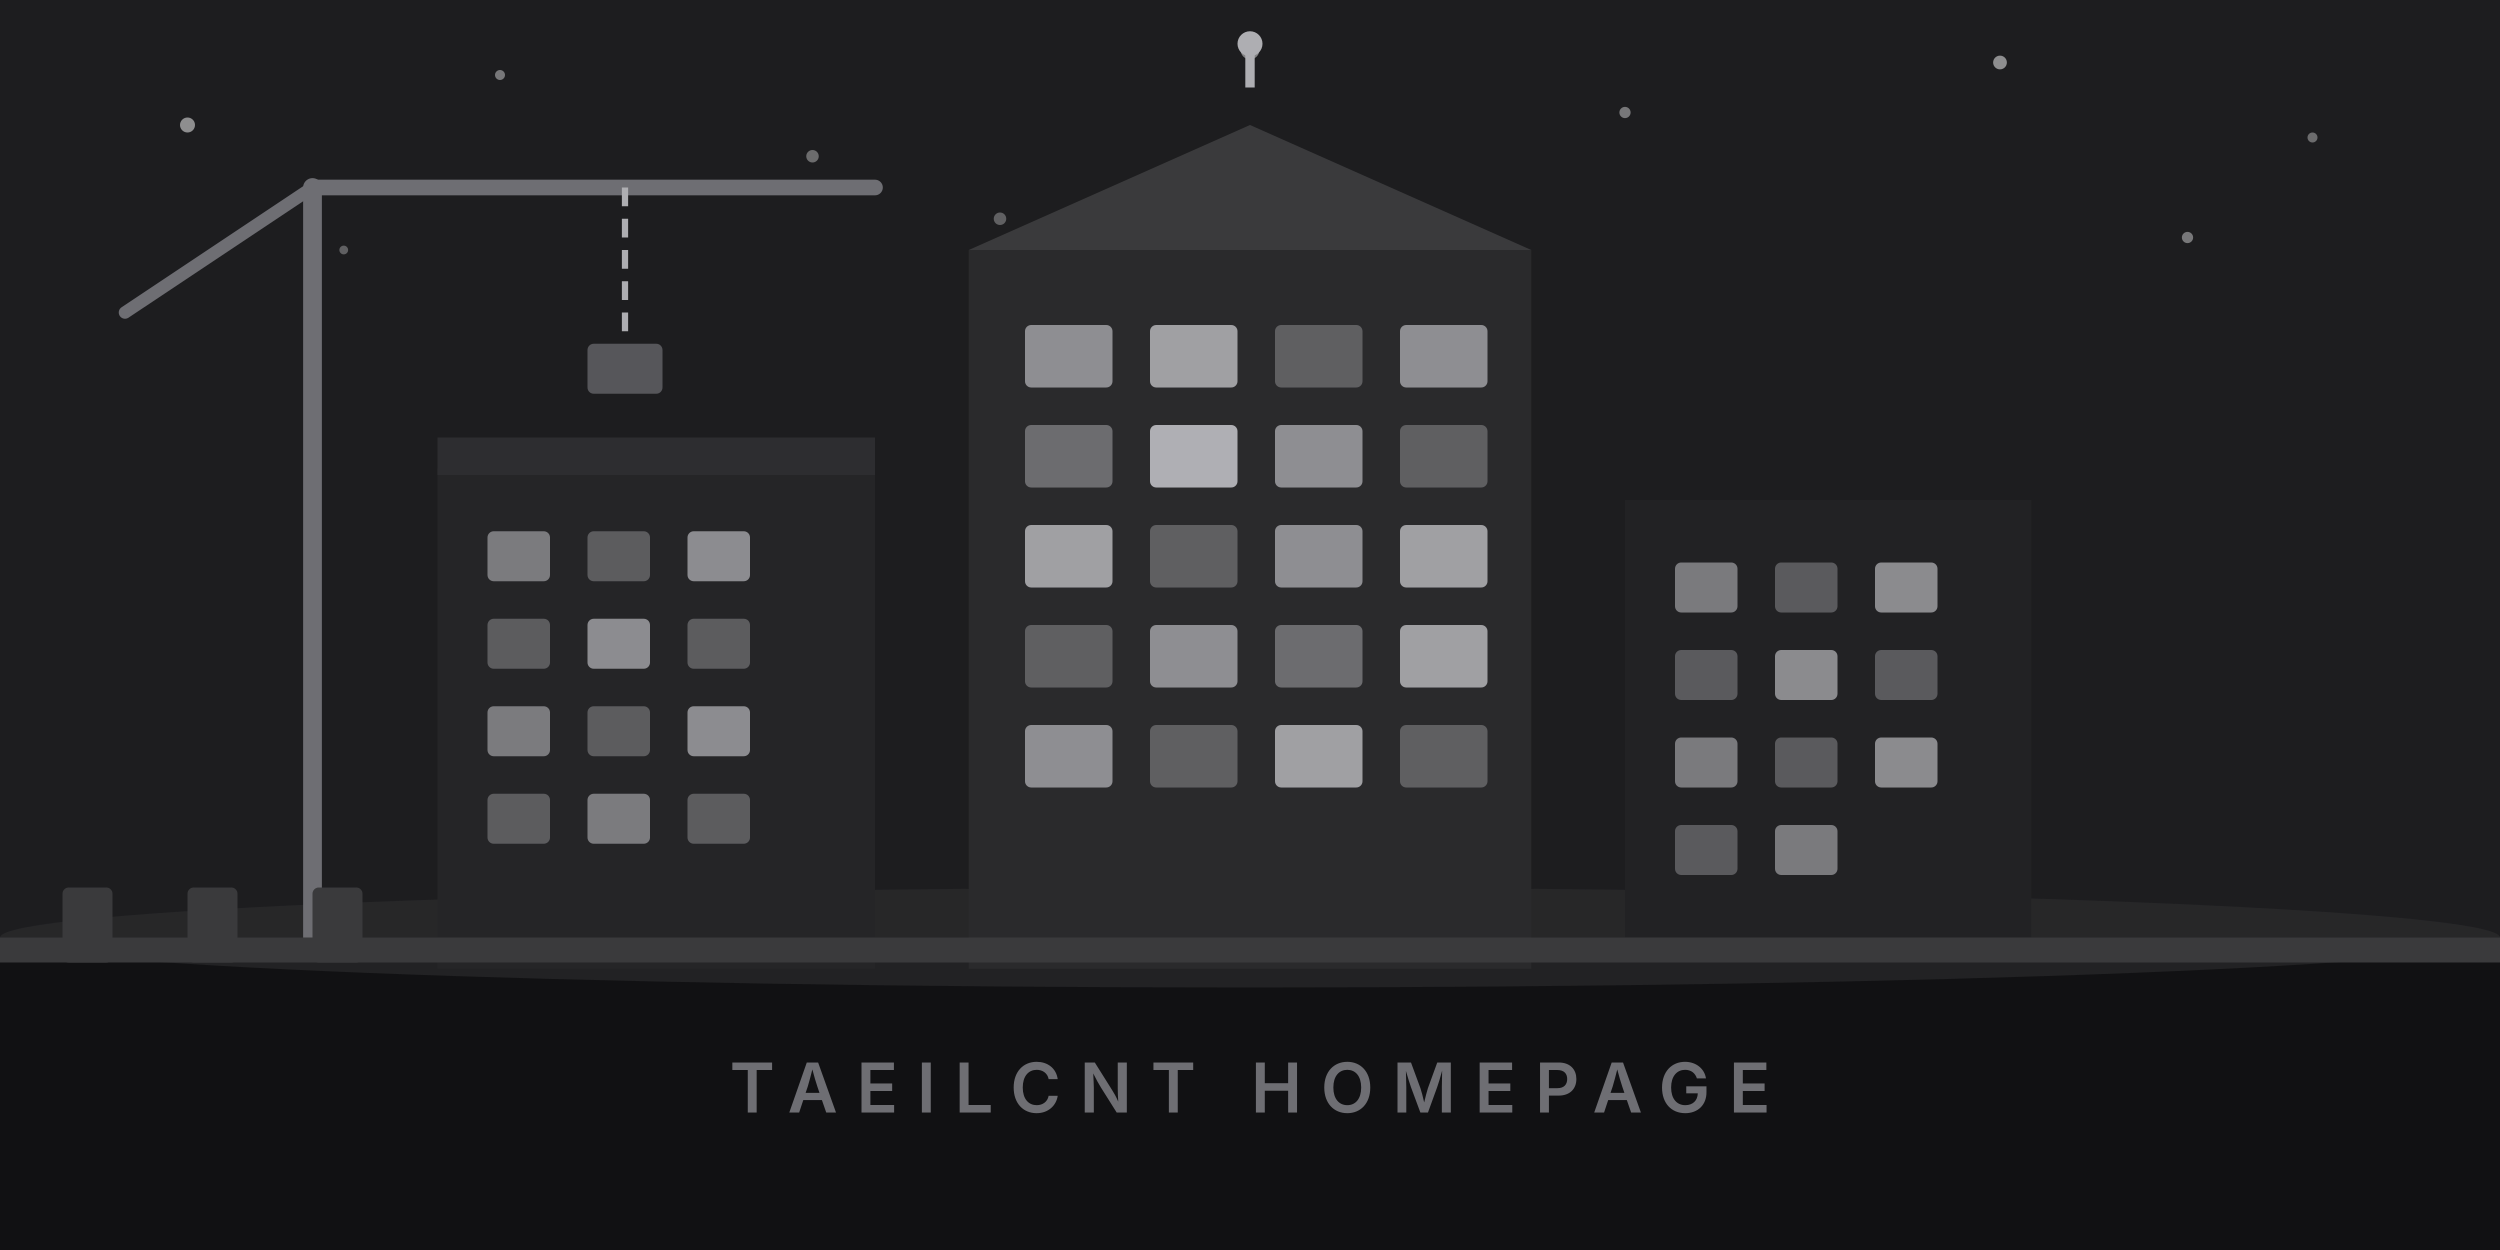
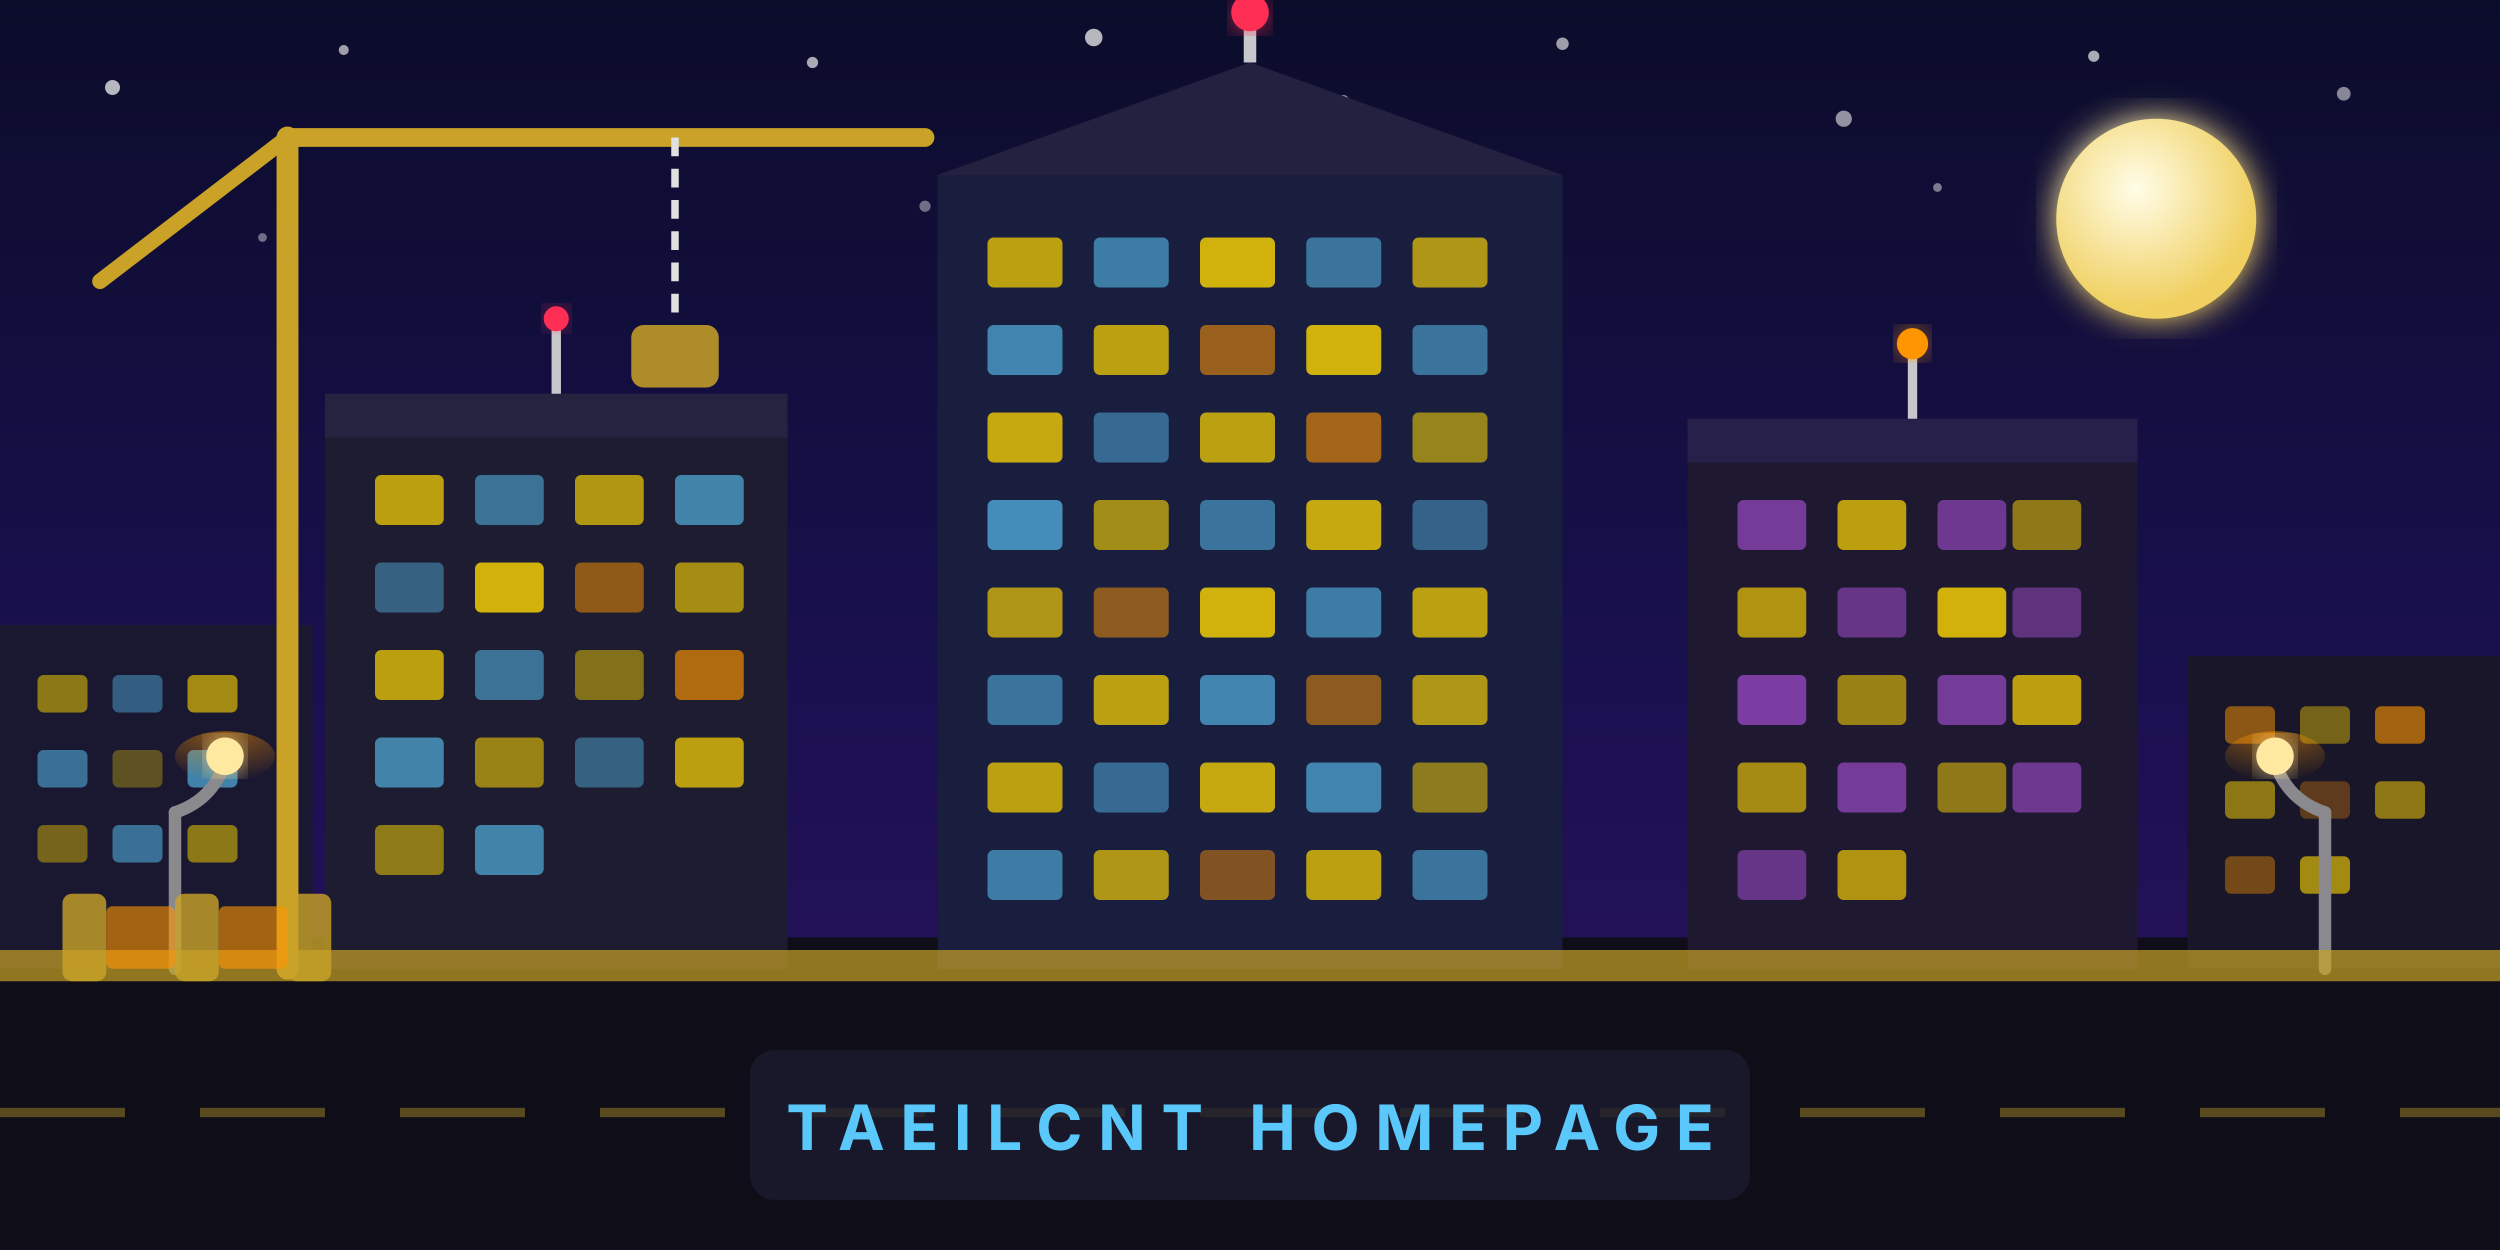
<svg xmlns="http://www.w3.org/2000/svg" viewBox="0 0 400 200">
-   <rect width="400" height="200" fill="#1d1d1f" />
-   <circle cx="30" cy="20" r="1.2" fill="white" opacity="0.5" />
-   <circle cx="80" cy="12" r="0.8" fill="white" opacity="0.4" />
-   <circle cx="130" cy="25" r="1" fill="white" opacity="0.35" />
-   <circle cx="200" cy="8" r="1.5" fill="white" opacity="0.45" />
-   <circle cx="260" cy="18" r="0.9" fill="white" opacity="0.4" />
-   <circle cx="320" cy="10" r="1.1" fill="white" opacity="0.5" />
-   <circle cx="370" cy="22" r="0.8" fill="white" opacity="0.35" />
-   <circle cx="55" cy="40" r="0.7" fill="white" opacity="0.3" />
-   <circle cx="160" cy="35" r="1" fill="white" opacity="0.3" />
-   <circle cx="350" cy="38" r="0.9" fill="white" opacity="0.4" />
-   <rect x="0" y="150" width="400" height="50" fill="#111113" />
-   <ellipse cx="200" cy="150" rx="200" ry="8" fill="#2d2d2f" opacity="0.6" />
-   <rect x="155" y="40" width="90" height="115" fill="#2a2a2c" />
-   <rect x="164" y="52" width="14" height="10" rx="1" fill="#d1d1d6" opacity="0.6" />
-   <rect x="184" y="52" width="14" height="10" rx="1" fill="#d1d1d6" opacity="0.7" />
-   <rect x="204" y="52" width="14" height="10" rx="1" fill="#aeaeb2" opacity="0.4" />
-   <rect x="224" y="52" width="14" height="10" rx="1" fill="#d1d1d6" opacity="0.6" />
-   <rect x="164" y="68" width="14" height="10" rx="1" fill="#aeaeb2" opacity="0.5" />
-   <rect x="184" y="68" width="14" height="10" rx="1" fill="#d1d1d6" opacity="0.8" />
-   <rect x="204" y="68" width="14" height="10" rx="1" fill="#d1d1d6" opacity="0.6" />
-   <rect x="224" y="68" width="14" height="10" rx="1" fill="#aeaeb2" opacity="0.4" />
-   <rect x="164" y="84" width="14" height="10" rx="1" fill="#d1d1d6" opacity="0.7" />
-   <rect x="184" y="84" width="14" height="10" rx="1" fill="#aeaeb2" opacity="0.4" />
-   <rect x="204" y="84" width="14" height="10" rx="1" fill="#d1d1d6" opacity="0.6" />
-   <rect x="224" y="84" width="14" height="10" rx="1" fill="#d1d1d6" opacity="0.7" />
-   <rect x="164" y="100" width="14" height="10" rx="1" fill="#aeaeb2" opacity="0.4" />
-   <rect x="184" y="100" width="14" height="10" rx="1" fill="#d1d1d6" opacity="0.6" />
-   <rect x="204" y="100" width="14" height="10" rx="1" fill="#aeaeb2" opacity="0.5" />
-   <rect x="224" y="100" width="14" height="10" rx="1" fill="#d1d1d6" opacity="0.7" />
-   <rect x="164" y="116" width="14" height="10" rx="1" fill="#d1d1d6" opacity="0.6" />
-   <rect x="184" y="116" width="14" height="10" rx="1" fill="#aeaeb2" opacity="0.4" />
-   <rect x="204" y="116" width="14" height="10" rx="1" fill="#d1d1d6" opacity="0.7" />
-   <rect x="224" y="116" width="14" height="10" rx="1" fill="#aeaeb2" opacity="0.4" />
-   <polygon points="200,20 155,40 245,40" fill="#3a3a3c" />
-   <line x1="200" y1="14" x2="200" y2="8" stroke="#aeaeb2" stroke-width="1.5" />
-   <circle cx="200" cy="7" r="2" fill="#aeaeb2" />
-   <rect x="70" y="75" width="70" height="80" fill="#252527" />
-   <rect x="78" y="85" width="10" height="8" rx="1" fill="#d1d1d6" opacity="0.5" />
-   <rect x="94" y="85" width="10" height="8" rx="1" fill="#aeaeb2" opacity="0.4" />
-   <rect x="110" y="85" width="10" height="8" rx="1" fill="#d1d1d6" opacity="0.6" />
-   <rect x="78" y="99" width="10" height="8" rx="1" fill="#aeaeb2" opacity="0.4" />
-   <rect x="94" y="99" width="10" height="8" rx="1" fill="#d1d1d6" opacity="0.6" />
-   <rect x="110" y="99" width="10" height="8" rx="1" fill="#aeaeb2" opacity="0.4" />
-   <rect x="78" y="113" width="10" height="8" rx="1" fill="#d1d1d6" opacity="0.5" />
-   <rect x="94" y="113" width="10" height="8" rx="1" fill="#aeaeb2" opacity="0.4" />
-   <rect x="110" y="113" width="10" height="8" rx="1" fill="#d1d1d6" opacity="0.6" />
-   <rect x="78" y="127" width="10" height="8" rx="1" fill="#aeaeb2" opacity="0.4" />
-   <rect x="94" y="127" width="10" height="8" rx="1" fill="#d1d1d6" opacity="0.5" />
-   <rect x="110" y="127" width="10" height="8" rx="1" fill="#aeaeb2" opacity="0.4" />
-   <rect x="70" y="70" width="70" height="6" fill="#2d2d30" />
-   <rect x="260" y="80" width="65" height="75" fill="#222224" />
-   <rect x="268" y="90" width="10" height="8" rx="1" fill="#d1d1d6" opacity="0.5" />
-   <rect x="284" y="90" width="10" height="8" rx="1" fill="#aeaeb2" opacity="0.4" />
-   <rect x="300" y="90" width="10" height="8" rx="1" fill="#d1d1d6" opacity="0.6" />
-   <rect x="268" y="104" width="10" height="8" rx="1" fill="#aeaeb2" opacity="0.4" />
-   <rect x="284" y="104" width="10" height="8" rx="1" fill="#d1d1d6" opacity="0.6" />
-   <rect x="300" y="104" width="10" height="8" rx="1" fill="#aeaeb2" opacity="0.4" />
-   <rect x="268" y="118" width="10" height="8" rx="1" fill="#d1d1d6" opacity="0.5" />
-   <rect x="284" y="118" width="10" height="8" rx="1" fill="#aeaeb2" opacity="0.4" />
-   <rect x="300" y="118" width="10" height="8" rx="1" fill="#d1d1d6" opacity="0.6" />
-   <rect x="268" y="132" width="10" height="8" rx="1" fill="#aeaeb2" opacity="0.4" />
-   <rect x="284" y="132" width="10" height="8" rx="1" fill="#d1d1d6" opacity="0.5" />
-   <line x1="50" y1="150" x2="50" y2="30" stroke="#6e6e73" stroke-width="3" stroke-linecap="round" />
-   <line x1="50" y1="30" x2="140" y2="30" stroke="#6e6e73" stroke-width="2.5" stroke-linecap="round" />
-   <line x1="50" y1="30" x2="20" y2="50" stroke="#6e6e73" stroke-width="2" stroke-linecap="round" />
-   <line x1="100" y1="30" x2="100" y2="55" stroke="#aeaeb2" stroke-width="1" stroke-dasharray="3,2" />
-   <rect x="94" y="55" width="12" height="8" rx="1" fill="#6e6e73" opacity="0.7" />
-   <rect x="0" y="150" width="400" height="4" fill="#3a3a3c" />
-   <rect x="10" y="142" width="8" height="12" rx="1" fill="#3a3a3c" />
-   <rect x="30" y="142" width="8" height="12" rx="1" fill="#3a3a3c" />
-   <rect x="50" y="142" width="8" height="12" rx="1" fill="#3a3a3c" />
-   <text x="200" y="178" font-family="-apple-system, sans-serif" font-size="11" font-weight="600" fill="#6e6e73" text-anchor="middle" letter-spacing="3">TAEILCNT HOMEPAGE</text>
+   <defs>
+     <linearGradient id="skyGrad" x1="0%" y1="0%" x2="0%" y2="100%">
+       <stop offset="0%" stop-color="#0b0c2a" />
+       <stop offset="55%" stop-color="#1a1050" />
+       <stop offset="100%" stop-color="#2d1260" />
+     </linearGradient>
+     <radialGradient id="moonGrad" cx="40%" cy="35%" r="60%">
+       <stop offset="0%" stop-color="#fffde8" />
+       <stop offset="100%" stop-color="#f0d060" />
+     </radialGradient>
+     <radialGradient id="moonHalo" cx="50%" cy="50%" r="50%">
+       <stop offset="0%" stop-color="#f0d060" stop-opacity="0.2" />
+       <stop offset="100%" stop-color="#f0d060" stop-opacity="0" />
+     </radialGradient>
+     <radialGradient id="lampGlow" cx="50%" cy="0%" r="100%">
+       <stop offset="0%" stop-color="#FF9500" stop-opacity="0.5" />
+       <stop offset="100%" stop-color="#FF9500" stop-opacity="0" />
+     </radialGradient>
+     <filter id="glow">
+       <feGaussianBlur stdDeviation="2.5" result="b" />
+       <feMerge>
+         <feMergeNode in="b" />
+         <feMergeNode in="SourceGraphic" />
+       </feMerge>
+     </filter>
+   </defs>
+   <rect width="400" height="200" fill="url(#skyGrad)" />
+   <circle cx="18" cy="14" r="1.2" fill="white" opacity="0.7" />
+   <circle cx="55" cy="8" r="0.8" fill="white" opacity="0.6" />
+   <circle cx="90" cy="22" r="1.1" fill="white" opacity="0.5" />
+   <circle cx="130" cy="10" r="0.9" fill="white" opacity="0.65" />
+   <circle cx="175" cy="6" r="1.4" fill="white" opacity="0.7" />
+   <circle cx="215" cy="16" r="0.8" fill="white" opacity="0.5" />
+   <circle cx="250" cy="7" r="1.0" fill="white" opacity="0.6" />
+   <circle cx="295" cy="19" r="1.3" fill="white" opacity="0.55" />
+   <circle cx="335" cy="9" r="0.9" fill="white" opacity="0.65" />
+   <circle cx="375" cy="15" r="1.1" fill="white" opacity="0.5" />
+   <circle cx="42" cy="38" r="0.7" fill="white" opacity="0.4" />
+   <circle cx="148" cy="33" r="0.9" fill="white" opacity="0.4" />
+   <circle cx="310" cy="30" r="0.7" fill="white" opacity="0.45" />
+   <circle cx="345" cy="35" r="22" fill="url(#moonHalo)" />
+   <circle cx="345" cy="35" r="16" fill="url(#moonGrad)" filter="url(#glow)" />
+   <rect x="0" y="150" width="400" height="50" fill="#0e0d18" />
+   <line x1="0" y1="178" x2="400" y2="178" stroke="#c9a227" stroke-width="1.5" stroke-dasharray="20,12" opacity="0.4" />
+   <rect x="0" y="100" width="50" height="55" fill="#1a1830" />
+   <rect x="6" y="108" width="8" height="6" rx="1" fill="#FFD700" opacity="0.5" />
+   <rect x="18" y="108" width="8" height="6" rx="1" fill="#5AC8FA" opacity="0.4" />
+   <rect x="30" y="108" width="8" height="6" rx="1" fill="#FFD700" opacity="0.6" />
+   <rect x="6" y="120" width="8" height="6" rx="1" fill="#5AC8FA" opacity="0.5" />
+   <rect x="18" y="120" width="8" height="6" rx="1" fill="#FFD700" opacity="0.3" />
+   <rect x="30" y="120" width="8" height="6" rx="1" fill="#5AC8FA" opacity="0.6" />
+   <rect x="6" y="132" width="8" height="6" rx="1" fill="#FFD700" opacity="0.4" />
+   <rect x="18" y="132" width="8" height="6" rx="1" fill="#5AC8FA" opacity="0.5" />
+   <rect x="30" y="132" width="8" height="6" rx="1" fill="#FFD700" opacity="0.5" />
+   <rect x="350" y="105" width="50" height="50" fill="#181628" />
+   <rect x="356" y="113" width="8" height="6" rx="1" fill="#FF9500" opacity="0.5" />
+   <rect x="368" y="113" width="8" height="6" rx="1" fill="#FFD700" opacity="0.4" />
+   <rect x="380" y="113" width="8" height="6" rx="1" fill="#FF9500" opacity="0.6" />
+   <rect x="356" y="125" width="8" height="6" rx="1" fill="#FFD700" opacity="0.5" />
+   <rect x="368" y="125" width="8" height="6" rx="1" fill="#FF9500" opacity="0.3" />
+   <rect x="380" y="125" width="8" height="6" rx="1" fill="#FFD700" opacity="0.5" />
+   <rect x="356" y="137" width="8" height="6" rx="1" fill="#FF9500" opacity="0.4" />
+   <rect x="368" y="137" width="8" height="6" rx="1" fill="#FFD700" opacity="0.6" />
+   <rect x="52" y="68" width="74" height="87" fill="#1e1c30" />
+   <rect x="52" y="63" width="74" height="7" fill="#252340" />
+   <rect x="60" y="76" width="11" height="8" rx="1" fill="#FFD700" opacity="0.7" />
+   <rect x="76" y="76" width="11" height="8" rx="1" fill="#5AC8FA" opacity="0.5" />
+   <rect x="92" y="76" width="11" height="8" rx="1" fill="#FFD700" opacity="0.65" />
+   <rect x="108" y="76" width="11" height="8" rx="1" fill="#5AC8FA" opacity="0.6" />
+   <rect x="60" y="90" width="11" height="8" rx="1" fill="#5AC8FA" opacity="0.4" />
+   <rect x="76" y="90" width="11" height="8" rx="1" fill="#FFD700" opacity="0.8" />
+   <rect x="92" y="90" width="11" height="8" rx="1" fill="#FF9500" opacity="0.5" />
+   <rect x="108" y="90" width="11" height="8" rx="1" fill="#FFD700" opacity="0.6" />
+   <rect x="60" y="104" width="11" height="8" rx="1" fill="#FFD700" opacity="0.7" />
+   <rect x="76" y="104" width="11" height="8" rx="1" fill="#5AC8FA" opacity="0.5" />
+   <rect x="92" y="104" width="11" height="8" rx="1" fill="#FFD700" opacity="0.45" />
+   <rect x="108" y="104" width="11" height="8" rx="1" fill="#FF9500" opacity="0.65" />
+   <rect x="60" y="118" width="11" height="8" rx="1" fill="#5AC8FA" opacity="0.6" />
+   <rect x="76" y="118" width="11" height="8" rx="1" fill="#FFD700" opacity="0.55" />
+   <rect x="92" y="118" width="11" height="8" rx="1" fill="#5AC8FA" opacity="0.4" />
+   <rect x="108" y="118" width="11" height="8" rx="1" fill="#FFD700" opacity="0.7" />
+   <rect x="60" y="132" width="11" height="8" rx="1" fill="#FFD700" opacity="0.5" />
+   <rect x="76" y="132" width="11" height="8" rx="1" fill="#5AC8FA" opacity="0.6" />
+   <line x1="89" y1="63" x2="89" y2="52" stroke="#c8c8cc" stroke-width="1.5" />
+   <circle cx="89" cy="51" r="2" fill="#FF2D55" filter="url(#glow)" />
+   <rect x="150" y="28" width="100" height="127" fill="#1c1a35" />
+   <rect x="150" y="28" width="100" height="127" fill="#0050a0" opacity="0.08" />
+   <rect x="158" y="38" width="12" height="8" rx="1" fill="#FFD700" opacity="0.7" />
+   <rect x="175" y="38" width="12" height="8" rx="1" fill="#5AC8FA" opacity="0.55" />
+   <rect x="192" y="38" width="12" height="8" rx="1" fill="#FFD700" opacity="0.8" />
+   <rect x="209" y="38" width="12" height="8" rx="1" fill="#5AC8FA" opacity="0.5" />
+   <rect x="226" y="38" width="12" height="8" rx="1" fill="#FFD700" opacity="0.65" />
+   <rect x="158" y="52" width="12" height="8" rx="1" fill="#5AC8FA" opacity="0.6" />
+   <rect x="175" y="52" width="12" height="8" rx="1" fill="#FFD700" opacity="0.7" />
+   <rect x="192" y="52" width="12" height="8" rx="1" fill="#FF9500" opacity="0.55" />
+   <rect x="209" y="52" width="12" height="8" rx="1" fill="#FFD700" opacity="0.8" />
+   <rect x="226" y="52" width="12" height="8" rx="1" fill="#5AC8FA" opacity="0.5" />
+   <rect x="158" y="66" width="12" height="8" rx="1" fill="#FFD700" opacity="0.75" />
+   <rect x="175" y="66" width="12" height="8" rx="1" fill="#5AC8FA" opacity="0.45" />
+   <rect x="192" y="66" width="12" height="8" rx="1" fill="#FFD700" opacity="0.7" />
+   <rect x="209" y="66" width="12" height="8" rx="1" fill="#FF9500" opacity="0.6" />
+   <rect x="226" y="66" width="12" height="8" rx="1" fill="#FFD700" opacity="0.55" />
+   <rect x="158" y="80" width="12" height="8" rx="1" fill="#5AC8FA" opacity="0.65" />
+   <rect x="175" y="80" width="12" height="8" rx="1" fill="#FFD700" opacity="0.6" />
+   <rect x="192" y="80" width="12" height="8" rx="1" fill="#5AC8FA" opacity="0.5" />
+   <rect x="209" y="80" width="12" height="8" rx="1" fill="#FFD700" opacity="0.75" />
+   <rect x="226" y="80" width="12" height="8" rx="1" fill="#5AC8FA" opacity="0.4" />
+   <rect x="158" y="94" width="12" height="8" rx="1" fill="#FFD700" opacity="0.65" />
+   <rect x="175" y="94" width="12" height="8" rx="1" fill="#FF9500" opacity="0.5" />
+   <rect x="192" y="94" width="12" height="8" rx="1" fill="#FFD700" opacity="0.8" />
+   <rect x="209" y="94" width="12" height="8" rx="1" fill="#5AC8FA" opacity="0.55" />
+   <rect x="226" y="94" width="12" height="8" rx="1" fill="#FFD700" opacity="0.7" />
+   <rect x="158" y="108" width="12" height="8" rx="1" fill="#5AC8FA" opacity="0.5" />
+   <rect x="175" y="108" width="12" height="8" rx="1" fill="#FFD700" opacity="0.7" />
+   <rect x="192" y="108" width="12" height="8" rx="1" fill="#5AC8FA" opacity="0.6" />
+   <rect x="209" y="108" width="12" height="8" rx="1" fill="#FF9500" opacity="0.5" />
+   <rect x="226" y="108" width="12" height="8" rx="1" fill="#FFD700" opacity="0.65" />
+   <rect x="158" y="122" width="12" height="8" rx="1" fill="#FFD700" opacity="0.7" />
+   <rect x="175" y="122" width="12" height="8" rx="1" fill="#5AC8FA" opacity="0.45" />
+   <rect x="192" y="122" width="12" height="8" rx="1" fill="#FFD700" opacity="0.75" />
+   <rect x="209" y="122" width="12" height="8" rx="1" fill="#5AC8FA" opacity="0.6" />
+   <rect x="226" y="122" width="12" height="8" rx="1" fill="#FFD700" opacity="0.5" />
+   <rect x="158" y="136" width="12" height="8" rx="1" fill="#5AC8FA" opacity="0.55" />
+   <rect x="175" y="136" width="12" height="8" rx="1" fill="#FFD700" opacity="0.65" />
+   <rect x="192" y="136" width="12" height="8" rx="1" fill="#FF9500" opacity="0.45" />
+   <rect x="209" y="136" width="12" height="8" rx="1" fill="#FFD700" opacity="0.7" />
+   <rect x="226" y="136" width="12" height="8" rx="1" fill="#5AC8FA" opacity="0.5" />
+   <polygon points="200,10 150,28 250,28" fill="#242040" />
+   <line x1="200" y1="10" x2="200" y2="2" stroke="#c8c8cc" stroke-width="2" />
+   <circle cx="200" cy="2" r="3" fill="#FF2D55" filter="url(#glow)" />
+   <rect x="270" y="72" width="72" height="83" fill="#1e1830" />
+   <rect x="270" y="67" width="72" height="7" fill="#26204a" />
+   <rect x="278" y="80" width="11" height="8" rx="1" fill="#AF52DE" opacity="0.6" />
+   <rect x="294" y="80" width="11" height="8" rx="1" fill="#FFD700" opacity="0.7" />
+   <rect x="310" y="80" width="11" height="8" rx="1" fill="#AF52DE" opacity="0.55" />
+   <rect x="322" y="80" width="11" height="8" rx="1" fill="#FFD700" opacity="0.5" />
+   <rect x="278" y="94" width="11" height="8" rx="1" fill="#FFD700" opacity="0.65" />
+   <rect x="294" y="94" width="11" height="8" rx="1" fill="#AF52DE" opacity="0.5" />
+   <rect x="310" y="94" width="11" height="8" rx="1" fill="#FFD700" opacity="0.8" />
+   <rect x="322" y="94" width="11" height="8" rx="1" fill="#AF52DE" opacity="0.45" />
+   <rect x="278" y="108" width="11" height="8" rx="1" fill="#AF52DE" opacity="0.65" />
+   <rect x="294" y="108" width="11" height="8" rx="1" fill="#FFD700" opacity="0.55" />
+   <rect x="310" y="108" width="11" height="8" rx="1" fill="#AF52DE" opacity="0.6" />
+   <rect x="322" y="108" width="11" height="8" rx="1" fill="#FFD700" opacity="0.7" />
+   <rect x="278" y="122" width="11" height="8" rx="1" fill="#FFD700" opacity="0.6" />
+   <rect x="294" y="122" width="11" height="8" rx="1" fill="#AF52DE" opacity="0.6" />
+   <rect x="310" y="122" width="11" height="8" rx="1" fill="#FFD700" opacity="0.5" />
+   <rect x="322" y="122" width="11" height="8" rx="1" fill="#AF52DE" opacity="0.55" />
+   <rect x="278" y="136" width="11" height="8" rx="1" fill="#AF52DE" opacity="0.5" />
+   <rect x="294" y="136" width="11" height="8" rx="1" fill="#FFD700" opacity="0.65" />
+   <line x1="306" y1="67" x2="306" y2="56" stroke="#c8c8cc" stroke-width="1.5" />
+   <circle cx="306" cy="55" r="2.5" fill="#FF9500" filter="url(#glow)" />
+   <line x1="46" y1="155" x2="46" y2="22" stroke="#c9a227" stroke-width="3.5" stroke-linecap="round" />
+   <line x1="46" y1="22" x2="148" y2="22" stroke="#c9a227" stroke-width="3" stroke-linecap="round" />
+   <line x1="46" y1="22" x2="16" y2="45" stroke="#c9a227" stroke-width="2.5" stroke-linecap="round" />
+   <line x1="108" y1="22" x2="108" y2="52" stroke="#e0e0e0" stroke-width="1.2" stroke-dasharray="3,2" />
+   <rect x="101" y="52" width="14" height="10" rx="2" fill="#c9a227" opacity="0.85" />
+   <line x1="28" y1="155" x2="28" y2="130" stroke="#8a8a8e" stroke-width="2" stroke-linecap="round" />
+   <path d="M28 130 Q34 128 36 122" fill="none" stroke="#8a8a8e" stroke-width="2" stroke-linecap="round" />
+   <ellipse cx="36" cy="121" rx="8" ry="4" fill="url(#lampGlow)" />
+   <circle cx="36" cy="121" r="3" fill="#ffe8a0" filter="url(#glow)" />
+   <line x1="372" y1="155" x2="372" y2="130" stroke="#8a8a8e" stroke-width="2" stroke-linecap="round" />
+   <path d="M372 130 Q366 128 364 122" fill="none" stroke="#8a8a8e" stroke-width="2" stroke-linecap="round" />
+   <ellipse cx="364" cy="121" rx="8" ry="4" fill="url(#lampGlow)" />
+   <circle cx="364" cy="121" r="3" fill="#ffe8a0" filter="url(#glow)" />
+   <rect x="0" y="152" width="400" height="5" fill="#c9a227" opacity="0.7" />
+   <rect x="10" y="143" width="7" height="14" rx="1.5" fill="#c9a227" opacity="0.8" />
+   <rect x="28" y="143" width="7" height="14" rx="1.5" fill="#c9a227" opacity="0.8" />
+   <rect x="46" y="143" width="7" height="14" rx="1.5" fill="#c9a227" opacity="0.8" />
+   <rect x="17" y="145" width="11" height="10" rx="1" fill="#FF9500" opacity="0.6" />
+   <rect x="35" y="145" width="11" height="10" rx="1" fill="#FF9500" opacity="0.6" />
+   <rect x="120" y="168" width="160" height="24" rx="4" fill="#1a1a2e" opacity="0.8" />
+   <text x="200" y="184" font-family="-apple-system, BlinkMacSystemFont, sans-serif" font-size="10" font-weight="700" fill="#5AC8FA" text-anchor="middle" letter-spacing="2.5">TAEILCNT HOMEPAGE</text>
</svg>
